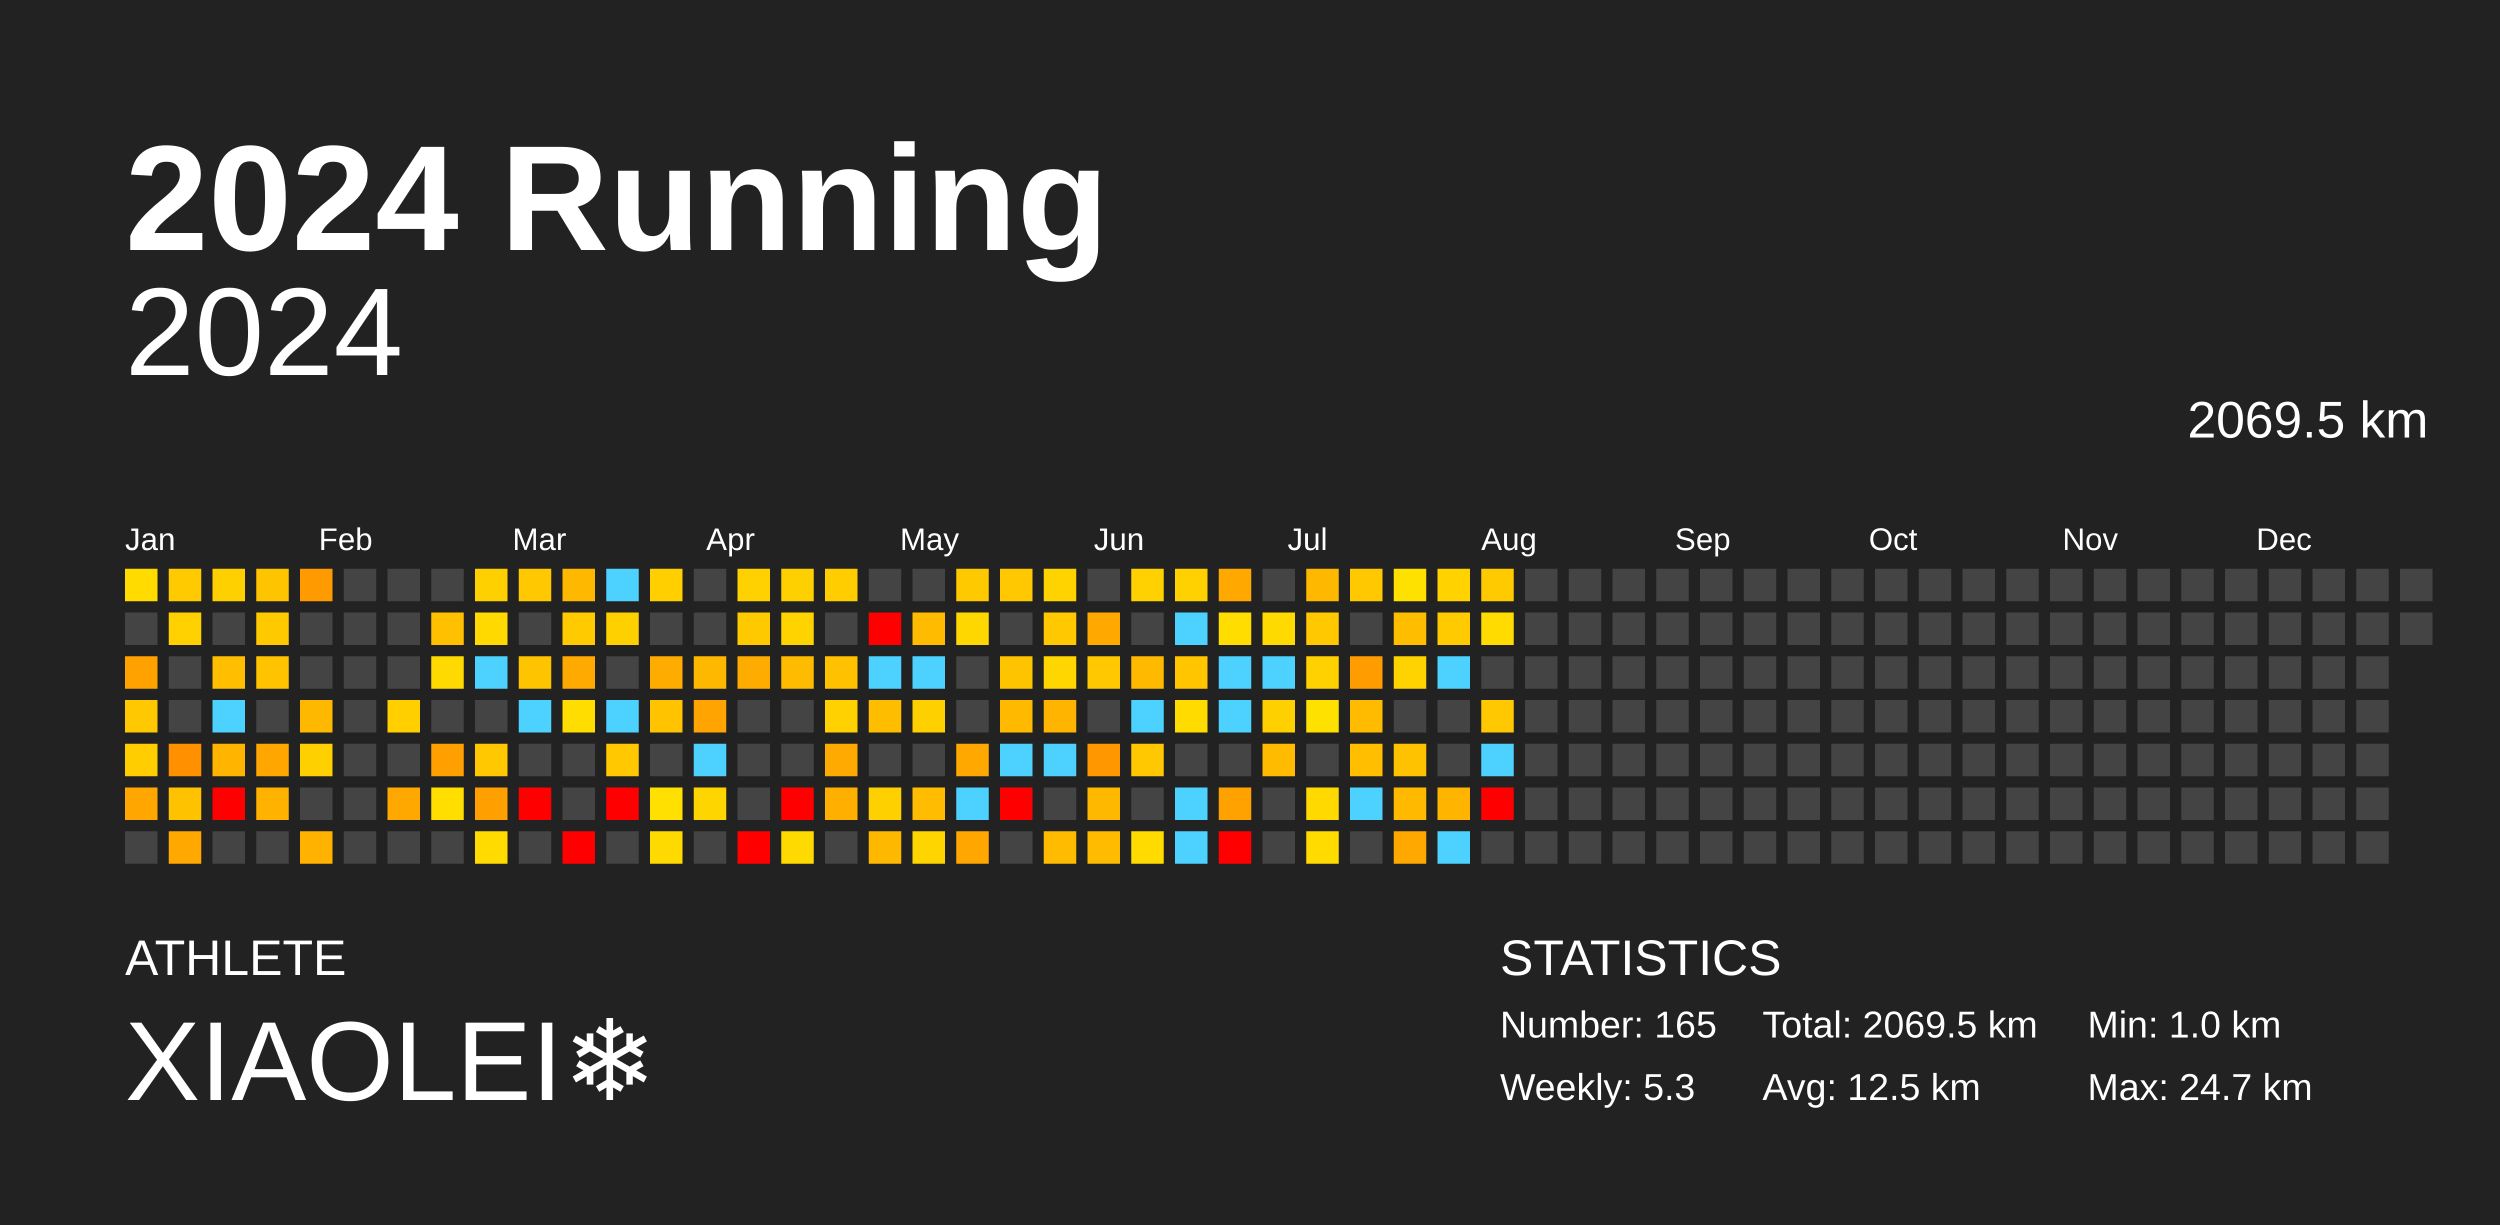
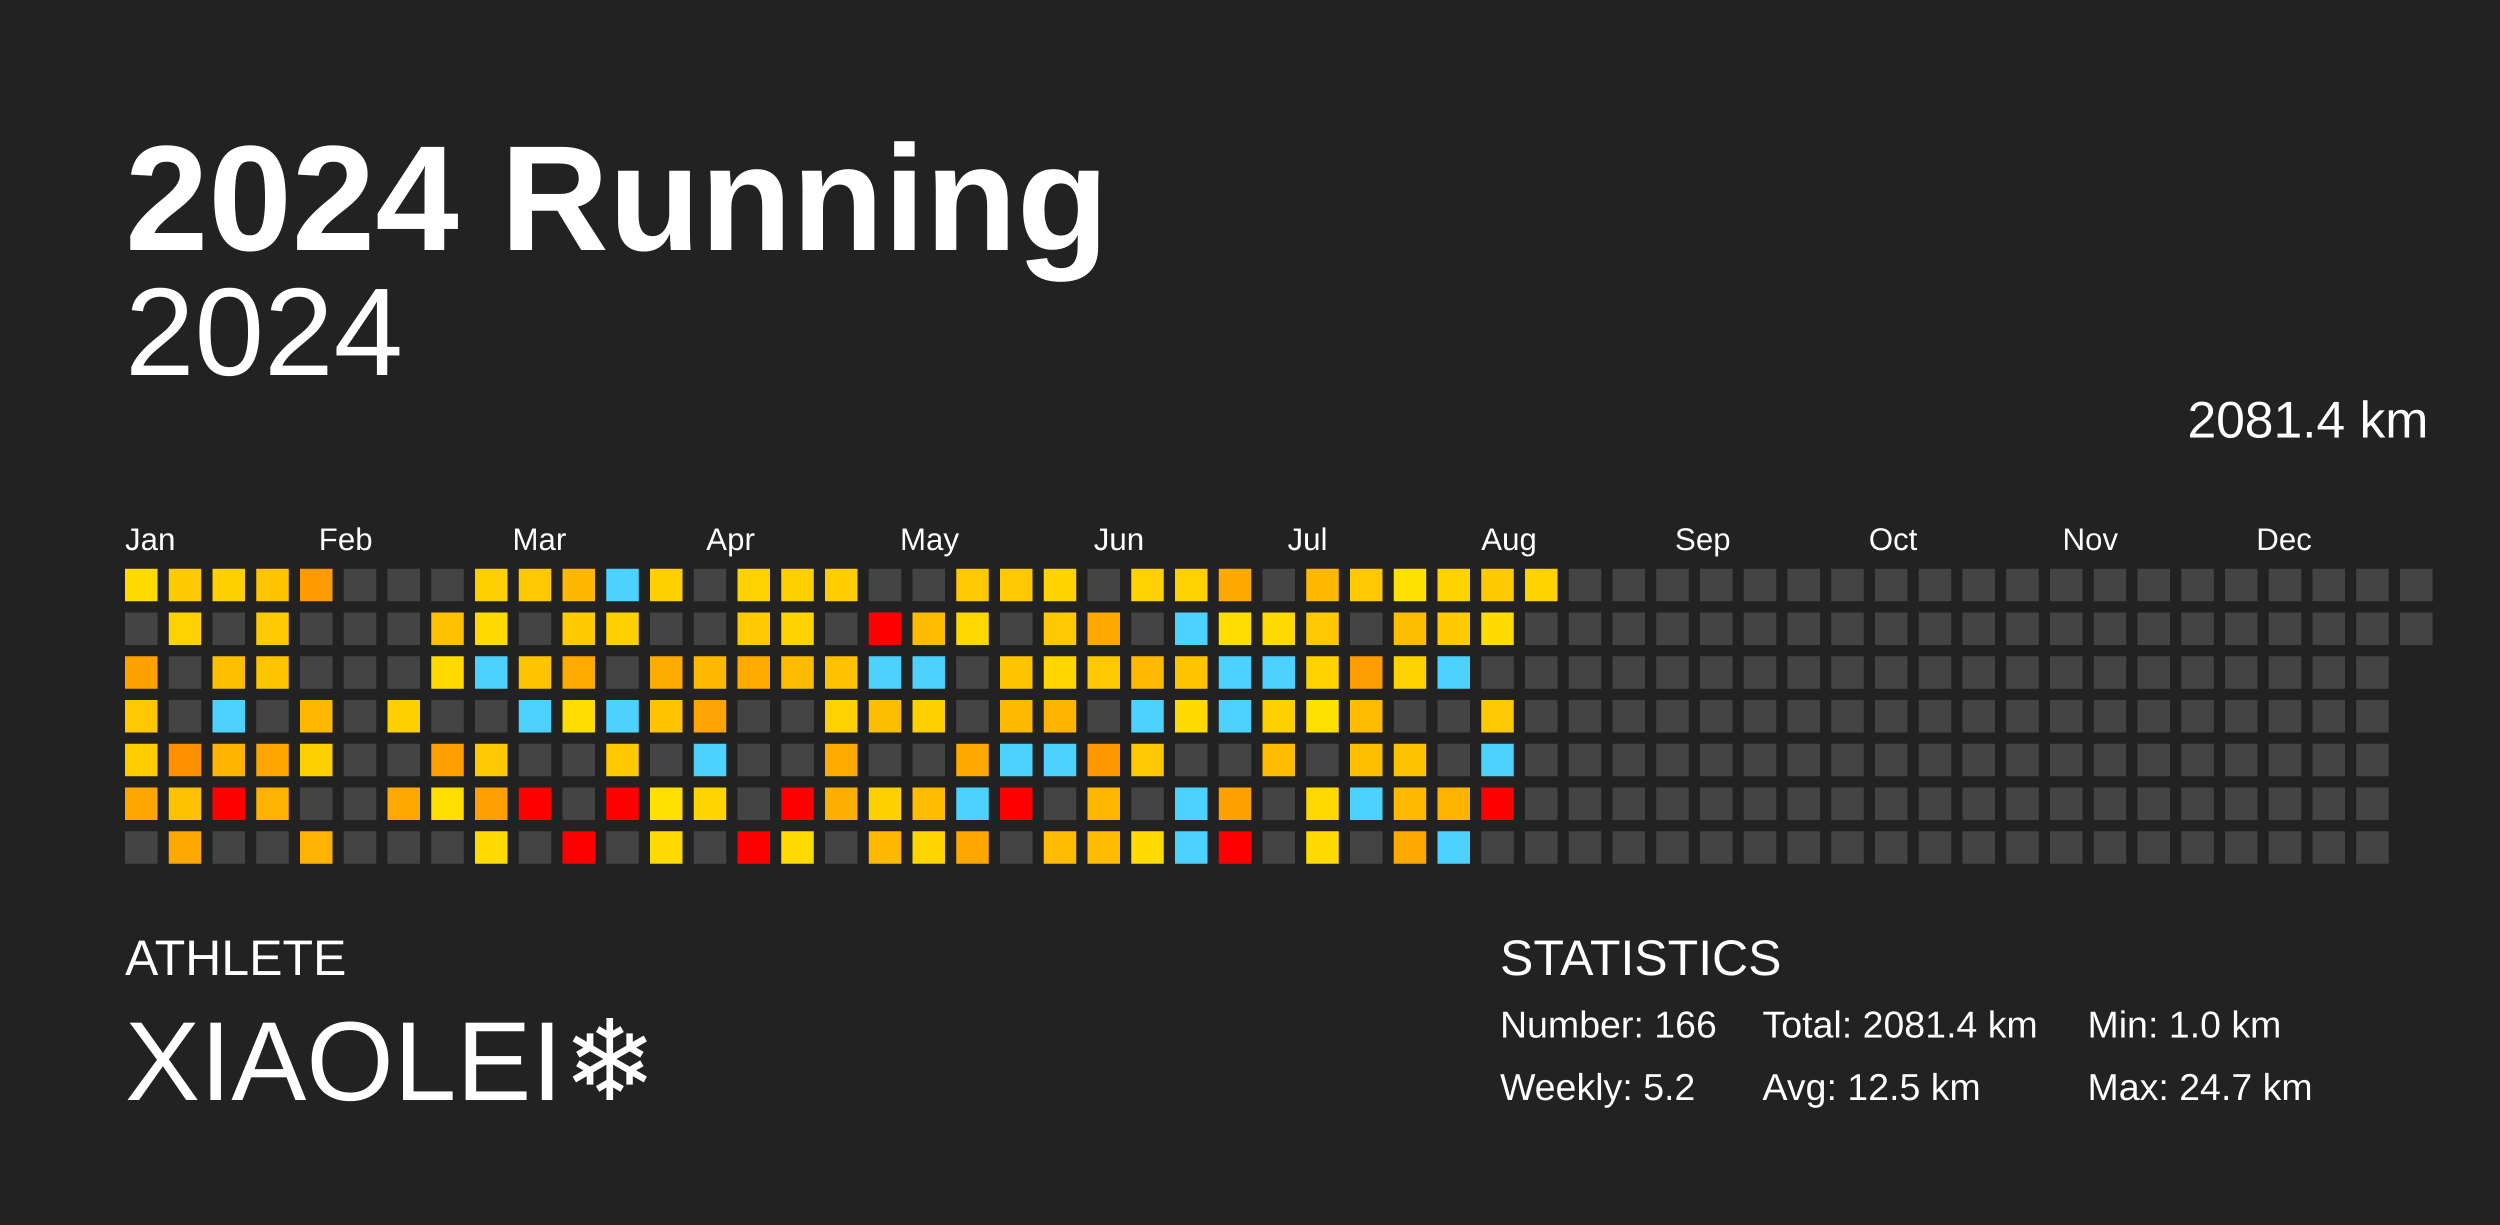
<svg xmlns="http://www.w3.org/2000/svg" baseProfile="full" height="98mm" version="1.1" viewBox="0,0,200,98" width="200mm">
  <defs />
  <rect fill="#222222" height="98" width="200" x="0" y="0" />
  <text fill="#FFFFFF" style="font-size:12px; font-family:Arial; font-weight:bold;" x="10" y="20">2024 Running</text>
  <text fill="#FFFFFF" style="font-size:4px; font-family:Arial" x="10" y="78">ATHLETE</text>
  <text fill="#FFFFFF" style="font-size:9px; font-family:Arial" x="10" y="88">XIAOLEI❄️</text>
  <text fill="#FFFFFF" style="font-size:4px; font-family:Arial" x="120" y="78">STATISTICS</text>
-   <text fill="#FFFFFF" style="font-size:3px; font-family:Arial" x="120" y="83">Number: 165</text>
-   <text fill="#FFFFFF" style="font-size:3px; font-family:Arial" x="120" y="88">Weekly: 5.3</text>
-   <text fill="#FFFFFF" style="font-size:3px; font-family:Arial" x="141" y="83">Total: 2069.5 km</text>
+   <text fill="#FFFFFF" style="font-size:3px; font-family:Arial" x="120" y="83">Number: 166</text>
+   <text fill="#FFFFFF" style="font-size:3px; font-family:Arial" x="120" y="88">Weekly: 5.2</text>
+   <text fill="#FFFFFF" style="font-size:3px; font-family:Arial" x="141" y="83">Total: 2081.4 km</text>
  <text fill="#FFFFFF" style="font-size:3px; font-family:Arial" x="141" y="88">Avg: 12.5 km</text>
  <text fill="#FFFFFF" style="font-size:3px; font-family:Arial" x="167" y="83">Min: 1.0 km</text>
  <text fill="#FFFFFF" style="font-size:3px; font-family:Arial" x="167" y="88">Max: 24.7 km</text>
  <text alignment-baseline="hanging" fill="#FFFFFF" style="font-size:10.0px; font-family:Arial;" x="10" y="30">2024</text>
-   <text alignment-baseline="hanging" fill="#FFFFFF" style="font-size:4.125px; font-family:Arial;" x="175" y="35">2069.5 km</text>
+   <text alignment-baseline="hanging" fill="#FFFFFF" style="font-size:4.125px; font-family:Arial;" x="175" y="35">2081.4 km</text>
  <text fill="#FFFFFF" style="font-size:2.5px; font-family:Arial" x="10.0" y="44">Jan</text>
  <text fill="#FFFFFF" style="font-size:2.5px; font-family:Arial" x="25.5" y="44">Feb</text>
  <text fill="#FFFFFF" style="font-size:2.5px; font-family:Arial" x="41.0" y="44">Mar</text>
  <text fill="#FFFFFF" style="font-size:2.5px; font-family:Arial" x="56.5" y="44">Apr</text>
  <text fill="#FFFFFF" style="font-size:2.5px; font-family:Arial" x="72.0" y="44">May</text>
  <text fill="#FFFFFF" style="font-size:2.5px; font-family:Arial" x="87.5" y="44">Jun</text>
  <text fill="#FFFFFF" style="font-size:2.5px; font-family:Arial" x="103.0" y="44">Jul</text>
  <text fill="#FFFFFF" style="font-size:2.5px; font-family:Arial" x="118.5" y="44">Aug</text>
  <text fill="#FFFFFF" style="font-size:2.5px; font-family:Arial" x="134.0" y="44">Sep</text>
  <text fill="#FFFFFF" style="font-size:2.5px; font-family:Arial" x="149.5" y="44">Oct</text>
  <text fill="#FFFFFF" style="font-size:2.5px; font-family:Arial" x="165.0" y="44">Nov</text>
  <text fill="#FFFFFF" style="font-size:2.5px; font-family:Arial" x="180.5" y="44">Dec</text>
  <rect fill="#ffdb00" height="2.6" width="2.6" x="10.0" y="45.5" />
  <rect fill="#444444" height="2.6" width="2.6" x="10.0" y="49.0" />
  <rect fill="#ffa200" height="2.6" width="2.6" x="10.0" y="52.5" />
  <rect fill="#ffc800" height="2.6" width="2.6" x="10.0" y="56.0" />
  <rect fill="#ffcd00" height="2.6" width="2.6" x="10.0" y="59.5" />
  <rect fill="#ffa700" height="2.6" width="2.6" x="10.0" y="63.0" />
  <rect fill="#444444" height="2.6" width="2.6" x="10.0" y="66.5" />
  <rect fill="#ffcb00" height="2.6" width="2.6" x="13.5" y="45.5" />
  <rect fill="#ffd100" height="2.6" width="2.6" x="13.5" y="49.0" />
  <rect fill="#444444" height="2.6" width="2.6" x="13.5" y="52.5" />
  <rect fill="#444444" height="2.6" width="2.6" x="13.5" y="56.0" />
  <rect fill="#ff9000" height="2.6" width="2.6" x="13.5" y="59.5" />
  <rect fill="#ffc200" height="2.6" width="2.6" x="13.5" y="63.0" />
  <rect fill="#ffa800" height="2.6" width="2.6" x="13.5" y="66.5" />
  <rect fill="#ffd000" height="2.6" width="2.6" x="17.0" y="45.5" />
  <rect fill="#444444" height="2.6" width="2.6" x="17.0" y="49.0" />
  <rect fill="#ffbf00" height="2.6" width="2.6" x="17.0" y="52.5" />
  <rect fill="#4dd2ff" height="2.6" width="2.6" x="17.0" y="56.0" />
  <rect fill="#ffb400" height="2.6" width="2.6" x="17.0" y="59.5" />
  <rect fill="red" height="2.6" width="2.6" x="17.0" y="63.0" />
  <rect fill="#444444" height="2.6" width="2.6" x="17.0" y="66.5" />
  <rect fill="#ffc400" height="2.6" width="2.6" x="20.5" y="45.5" />
  <rect fill="#ffc900" height="2.6" width="2.6" x="20.5" y="49.0" />
  <rect fill="#ffc300" height="2.6" width="2.6" x="20.5" y="52.5" />
  <rect fill="#444444" height="2.6" width="2.6" x="20.5" y="56.0" />
  <rect fill="#ffa700" height="2.6" width="2.6" x="20.5" y="59.5" />
  <rect fill="#ffb200" height="2.6" width="2.6" x="20.5" y="63.0" />
  <rect fill="#444444" height="2.6" width="2.6" x="20.5" y="66.5" />
  <rect fill="#ff9b00" height="2.6" width="2.6" x="24.0" y="45.5" />
  <rect fill="#444444" height="2.6" width="2.6" x="24.0" y="49.0" />
  <rect fill="#444444" height="2.6" width="2.6" x="24.0" y="52.5" />
  <rect fill="#ffb800" height="2.6" width="2.6" x="24.0" y="56.0" />
  <rect fill="#ffd000" height="2.6" width="2.6" x="24.0" y="59.5" />
  <rect fill="#444444" height="2.6" width="2.6" x="24.0" y="63.0" />
  <rect fill="#ffb200" height="2.6" width="2.6" x="24.0" y="66.5" />
  <rect fill="#444444" height="2.6" width="2.6" x="27.5" y="45.5" />
  <rect fill="#444444" height="2.6" width="2.6" x="27.5" y="49.0" />
  <rect fill="#444444" height="2.6" width="2.6" x="27.5" y="52.5" />
  <rect fill="#444444" height="2.6" width="2.6" x="27.5" y="56.0" />
  <rect fill="#444444" height="2.6" width="2.6" x="27.5" y="59.5" />
  <rect fill="#444444" height="2.6" width="2.6" x="27.5" y="63.0" />
  <rect fill="#444444" height="2.6" width="2.6" x="27.5" y="66.5" />
  <rect fill="#444444" height="2.6" width="2.6" x="31.0" y="45.5" />
  <rect fill="#444444" height="2.6" width="2.6" x="31.0" y="49.0" />
  <rect fill="#444444" height="2.6" width="2.6" x="31.0" y="52.5" />
  <rect fill="#ffcf00" height="2.6" width="2.6" x="31.0" y="56.0" />
  <rect fill="#444444" height="2.6" width="2.6" x="31.0" y="59.5" />
  <rect fill="#ffa900" height="2.6" width="2.6" x="31.0" y="63.0" />
  <rect fill="#444444" height="2.6" width="2.6" x="31.0" y="66.5" />
  <rect fill="#444444" height="2.6" width="2.6" x="34.5" y="45.5" />
  <rect fill="#ffc000" height="2.6" width="2.6" x="34.5" y="49.0" />
  <rect fill="#ffda00" height="2.6" width="2.6" x="34.5" y="52.5" />
  <rect fill="#444444" height="2.6" width="2.6" x="34.5" y="56.0" />
  <rect fill="#ffa000" height="2.6" width="2.6" x="34.5" y="59.5" />
  <rect fill="#ffde00" height="2.6" width="2.6" x="34.5" y="63.0" />
  <rect fill="#444444" height="2.6" width="2.6" x="34.5" y="66.5" />
  <rect fill="#ffd000" height="2.6" width="2.6" x="38.0" y="45.5" />
  <rect fill="#ffd900" height="2.6" width="2.6" x="38.0" y="49.0" />
  <rect fill="#4dd2ff" height="2.6" width="2.6" x="38.0" y="52.5" />
  <rect fill="#444444" height="2.6" width="2.6" x="38.0" y="56.0" />
  <rect fill="#ffc800" height="2.6" width="2.6" x="38.0" y="59.5" />
  <rect fill="#ffa000" height="2.6" width="2.6" x="38.0" y="63.0" />
  <rect fill="#ffdb00" height="2.6" width="2.6" x="38.0" y="66.5" />
  <rect fill="#ffc800" height="2.6" width="2.6" x="41.5" y="45.5" />
  <rect fill="#444444" height="2.6" width="2.6" x="41.5" y="49.0" />
  <rect fill="#ffc400" height="2.6" width="2.6" x="41.5" y="52.5" />
  <rect fill="#4dd2ff" height="2.6" width="2.6" x="41.5" y="56.0" />
  <rect fill="#444444" height="2.6" width="2.6" x="41.5" y="59.5" />
  <rect fill="red" height="2.6" width="2.6" x="41.5" y="63.0" />
  <rect fill="#444444" height="2.6" width="2.6" x="41.5" y="66.5" />
  <rect fill="#ffb800" height="2.6" width="2.6" x="45.0" y="45.5" />
  <rect fill="#ffcb00" height="2.6" width="2.6" x="45.0" y="49.0" />
  <rect fill="#ffaa00" height="2.6" width="2.6" x="45.0" y="52.5" />
  <rect fill="#ffdd00" height="2.6" width="2.6" x="45.0" y="56.0" />
  <rect fill="#444444" height="2.6" width="2.6" x="45.0" y="59.5" />
  <rect fill="#444444" height="2.6" width="2.6" x="45.0" y="63.0" />
  <rect fill="red" height="2.6" width="2.6" x="45.0" y="66.5" />
  <rect fill="#4dd2ff" height="2.6" width="2.6" x="48.5" y="45.5" />
  <rect fill="#ffd000" height="2.6" width="2.6" x="48.5" y="49.0" />
  <rect fill="#444444" height="2.6" width="2.6" x="48.5" y="52.5" />
  <rect fill="#4dd2ff" height="2.6" width="2.6" x="48.5" y="56.0" />
  <rect fill="#ffc800" height="2.6" width="2.6" x="48.5" y="59.5" />
  <rect fill="red" height="2.6" width="2.6" x="48.5" y="63.0" />
  <rect fill="#444444" height="2.6" width="2.6" x="48.5" y="66.5" />
  <rect fill="#ffcf00" height="2.6" width="2.6" x="52.0" y="45.5" />
  <rect fill="#444444" height="2.6" width="2.6" x="52.0" y="49.0" />
  <rect fill="#ffac00" height="2.6" width="2.6" x="52.0" y="52.5" />
  <rect fill="#ffc300" height="2.6" width="2.6" x="52.0" y="56.0" />
  <rect fill="#444444" height="2.6" width="2.6" x="52.0" y="59.5" />
  <rect fill="#ffe000" height="2.6" width="2.6" x="52.0" y="63.0" />
  <rect fill="#ffda00" height="2.6" width="2.6" x="52.0" y="66.5" />
  <rect fill="#444444" height="2.6" width="2.6" x="55.5" y="45.5" />
  <rect fill="#444444" height="2.6" width="2.6" x="55.5" y="49.0" />
  <rect fill="#ffb800" height="2.6" width="2.6" x="55.5" y="52.5" />
  <rect fill="#ffa400" height="2.6" width="2.6" x="55.5" y="56.0" />
  <rect fill="#4dd2ff" height="2.6" width="2.6" x="55.5" y="59.5" />
  <rect fill="#ffd500" height="2.6" width="2.6" x="55.5" y="63.0" />
  <rect fill="#444444" height="2.6" width="2.6" x="55.5" y="66.5" />
  <rect fill="#ffd100" height="2.6" width="2.6" x="59.0" y="45.5" />
  <rect fill="#ffc900" height="2.6" width="2.6" x="59.0" y="49.0" />
  <rect fill="#ffac00" height="2.6" width="2.6" x="59.0" y="52.5" />
  <rect fill="#444444" height="2.6" width="2.6" x="59.0" y="56.0" />
  <rect fill="#444444" height="2.6" width="2.6" x="59.0" y="59.5" />
  <rect fill="#444444" height="2.6" width="2.6" x="59.0" y="63.0" />
  <rect fill="red" height="2.6" width="2.6" x="59.0" y="66.5" />
  <rect fill="#ffd000" height="2.6" width="2.6" x="62.5" y="45.5" />
  <rect fill="#ffd300" height="2.6" width="2.6" x="62.5" y="49.0" />
  <rect fill="#ffbb00" height="2.6" width="2.6" x="62.5" y="52.5" />
  <rect fill="#444444" height="2.6" width="2.6" x="62.5" y="56.0" />
  <rect fill="#444444" height="2.6" width="2.6" x="62.5" y="59.5" />
  <rect fill="red" height="2.6" width="2.6" x="62.5" y="63.0" />
  <rect fill="#ffda00" height="2.6" width="2.6" x="62.5" y="66.5" />
  <rect fill="#ffcd00" height="2.6" width="2.6" x="66.0" y="45.5" />
  <rect fill="#444444" height="2.6" width="2.6" x="66.0" y="49.0" />
  <rect fill="#ffc100" height="2.6" width="2.6" x="66.0" y="52.5" />
  <rect fill="#ffd100" height="2.6" width="2.6" x="66.0" y="56.0" />
  <rect fill="#ffaa00" height="2.6" width="2.6" x="66.0" y="59.5" />
  <rect fill="#ffaf00" height="2.6" width="2.6" x="66.0" y="63.0" />
  <rect fill="#444444" height="2.6" width="2.6" x="66.0" y="66.5" />
  <rect fill="#444444" height="2.6" width="2.6" x="69.5" y="45.5" />
  <rect fill="red" height="2.6" width="2.6" x="69.5" y="49.0" />
  <rect fill="#4dd2ff" height="2.6" width="2.6" x="69.5" y="52.5" />
  <rect fill="#ffbd00" height="2.6" width="2.6" x="69.5" y="56.0" />
  <rect fill="#444444" height="2.6" width="2.6" x="69.5" y="59.5" />
  <rect fill="#ffd000" height="2.6" width="2.6" x="69.5" y="63.0" />
  <rect fill="#ffb800" height="2.6" width="2.6" x="69.5" y="66.5" />
  <rect fill="#444444" height="2.6" width="2.6" x="73.0" y="45.5" />
  <rect fill="#ffbb00" height="2.6" width="2.6" x="73.0" y="49.0" />
  <rect fill="#4dd2ff" height="2.6" width="2.6" x="73.0" y="52.5" />
  <rect fill="#ffd000" height="2.6" width="2.6" x="73.0" y="56.0" />
  <rect fill="#444444" height="2.6" width="2.6" x="73.0" y="59.5" />
  <rect fill="#ffbc00" height="2.6" width="2.6" x="73.0" y="63.0" />
  <rect fill="#ffd500" height="2.6" width="2.6" x="73.0" y="66.5" />
  <rect fill="#ffc900" height="2.6" width="2.6" x="76.5" y="45.5" />
  <rect fill="#ffd700" height="2.6" width="2.6" x="76.5" y="49.0" />
  <rect fill="#444444" height="2.6" width="2.6" x="76.5" y="52.5" />
  <rect fill="#444444" height="2.6" width="2.6" x="76.5" y="56.0" />
  <rect fill="#ffa900" height="2.6" width="2.6" x="76.5" y="59.5" />
  <rect fill="#4dd2ff" height="2.6" width="2.6" x="76.5" y="63.0" />
  <rect fill="#ffa600" height="2.6" width="2.6" x="76.5" y="66.5" />
  <rect fill="#ffc800" height="2.6" width="2.6" x="80.0" y="45.5" />
  <rect fill="#444444" height="2.6" width="2.6" x="80.0" y="49.0" />
  <rect fill="#ffc400" height="2.6" width="2.6" x="80.0" y="52.5" />
  <rect fill="#ffba00" height="2.6" width="2.6" x="80.0" y="56.0" />
  <rect fill="#4dd2ff" height="2.6" width="2.6" x="80.0" y="59.5" />
  <rect fill="red" height="2.6" width="2.6" x="80.0" y="63.0" />
  <rect fill="#444444" height="2.6" width="2.6" x="80.0" y="66.5" />
  <rect fill="#ffd300" height="2.6" width="2.6" x="83.5" y="45.5" />
  <rect fill="#ffc800" height="2.6" width="2.6" x="83.5" y="49.0" />
  <rect fill="#ffd600" height="2.6" width="2.6" x="83.5" y="52.5" />
  <rect fill="#ffb400" height="2.6" width="2.6" x="83.5" y="56.0" />
  <rect fill="#4dd2ff" height="2.6" width="2.6" x="83.5" y="59.5" />
  <rect fill="#444444" height="2.6" width="2.6" x="83.5" y="63.0" />
  <rect fill="#ffbb00" height="2.6" width="2.6" x="83.5" y="66.5" />
  <rect fill="#444444" height="2.6" width="2.6" x="87.0" y="45.5" />
  <rect fill="#ffa800" height="2.6" width="2.6" x="87.0" y="49.0" />
  <rect fill="#ffc800" height="2.6" width="2.6" x="87.0" y="52.5" />
  <rect fill="#444444" height="2.6" width="2.6" x="87.0" y="56.0" />
  <rect fill="#ff9800" height="2.6" width="2.6" x="87.0" y="59.5" />
  <rect fill="#ffb800" height="2.6" width="2.6" x="87.0" y="63.0" />
  <rect fill="#ffbb00" height="2.6" width="2.6" x="87.0" y="66.5" />
  <rect fill="#ffd100" height="2.6" width="2.6" x="90.5" y="45.5" />
  <rect fill="#444444" height="2.6" width="2.6" x="90.5" y="49.0" />
  <rect fill="#ffba00" height="2.6" width="2.6" x="90.5" y="52.5" />
  <rect fill="#4dd2ff" height="2.6" width="2.6" x="90.5" y="56.0" />
  <rect fill="#ffc800" height="2.6" width="2.6" x="90.5" y="59.5" />
  <rect fill="#444444" height="2.6" width="2.6" x="90.5" y="63.0" />
  <rect fill="#ffdb00" height="2.6" width="2.6" x="90.5" y="66.5" />
  <rect fill="#ffd100" height="2.6" width="2.6" x="94.0" y="45.5" />
  <rect fill="#4dd2ff" height="2.6" width="2.6" x="94.0" y="49.0" />
  <rect fill="#ffc600" height="2.6" width="2.6" x="94.0" y="52.5" />
  <rect fill="#ffdb00" height="2.6" width="2.6" x="94.0" y="56.0" />
  <rect fill="#444444" height="2.6" width="2.6" x="94.0" y="59.5" />
  <rect fill="#4dd2ff" height="2.6" width="2.6" x="94.0" y="63.0" />
  <rect fill="#4dd2ff" height="2.6" width="2.6" x="94.0" y="66.5" />
  <rect fill="#ffa900" height="2.6" width="2.6" x="97.5" y="45.5" />
  <rect fill="#ffdd00" height="2.6" width="2.6" x="97.5" y="49.0" />
  <rect fill="#4dd2ff" height="2.6" width="2.6" x="97.5" y="52.5" />
  <rect fill="#4dd2ff" height="2.6" width="2.6" x="97.5" y="56.0" />
  <rect fill="#444444" height="2.6" width="2.6" x="97.5" y="59.5" />
  <rect fill="#ffa200" height="2.6" width="2.6" x="97.5" y="63.0" />
  <rect fill="red" height="2.6" width="2.6" x="97.5" y="66.5" />
  <rect fill="#444444" height="2.6" width="2.6" x="101.0" y="45.5" />
  <rect fill="#ffda00" height="2.6" width="2.6" x="101.0" y="49.0" />
  <rect fill="#4dd2ff" height="2.6" width="2.6" x="101.0" y="52.5" />
  <rect fill="#ffd000" height="2.6" width="2.6" x="101.0" y="56.0" />
  <rect fill="#ffbb00" height="2.6" width="2.6" x="101.0" y="59.5" />
  <rect fill="#444444" height="2.6" width="2.6" x="101.0" y="63.0" />
  <rect fill="#444444" height="2.6" width="2.6" x="101.0" y="66.5" />
  <rect fill="#ffb800" height="2.6" width="2.6" x="104.5" y="45.5" />
  <rect fill="#ffc800" height="2.6" width="2.6" x="104.5" y="49.0" />
  <rect fill="#ffd100" height="2.6" width="2.6" x="104.5" y="52.5" />
  <rect fill="#ffe100" height="2.6" width="2.6" x="104.5" y="56.0" />
  <rect fill="#444444" height="2.6" width="2.6" x="104.5" y="59.5" />
  <rect fill="#ffd900" height="2.6" width="2.6" x="104.5" y="63.0" />
  <rect fill="#ffdb00" height="2.6" width="2.6" x="104.5" y="66.5" />
  <rect fill="#ffc800" height="2.6" width="2.6" x="108.0" y="45.5" />
  <rect fill="#444444" height="2.6" width="2.6" x="108.0" y="49.0" />
  <rect fill="#ff9d00" height="2.6" width="2.6" x="108.0" y="52.5" />
  <rect fill="#ffbb00" height="2.6" width="2.6" x="108.0" y="56.0" />
  <rect fill="#ffbe00" height="2.6" width="2.6" x="108.0" y="59.5" />
  <rect fill="#4dd2ff" height="2.6" width="2.6" x="108.0" y="63.0" />
  <rect fill="#444444" height="2.6" width="2.6" x="108.0" y="66.5" />
  <rect fill="#ffe100" height="2.6" width="2.6" x="111.5" y="45.5" />
  <rect fill="#ffbd00" height="2.6" width="2.6" x="111.5" y="49.0" />
  <rect fill="#ffd300" height="2.6" width="2.6" x="111.5" y="52.5" />
  <rect fill="#444444" height="2.6" width="2.6" x="111.5" y="56.0" />
  <rect fill="#ffc200" height="2.6" width="2.6" x="111.5" y="59.5" />
  <rect fill="#ffba00" height="2.6" width="2.6" x="111.5" y="63.0" />
  <rect fill="#ffa900" height="2.6" width="2.6" x="111.5" y="66.5" />
  <rect fill="#ffd200" height="2.6" width="2.6" x="115.0" y="45.5" />
  <rect fill="#ffca00" height="2.6" width="2.6" x="115.0" y="49.0" />
  <rect fill="#4dd2ff" height="2.6" width="2.6" x="115.0" y="52.5" />
  <rect fill="#444444" height="2.6" width="2.6" x="115.0" y="56.0" />
  <rect fill="#444444" height="2.6" width="2.6" x="115.0" y="59.5" />
  <rect fill="#ffb500" height="2.6" width="2.6" x="115.0" y="63.0" />
  <rect fill="#4dd2ff" height="2.6" width="2.6" x="115.0" y="66.5" />
  <rect fill="#ffca00" height="2.6" width="2.6" x="118.5" y="45.5" />
  <rect fill="#ffdb00" height="2.6" width="2.6" x="118.5" y="49.0" />
  <rect fill="#444444" height="2.6" width="2.6" x="118.5" y="52.5" />
  <rect fill="#ffc800" height="2.6" width="2.6" x="118.5" y="56.0" />
  <rect fill="#4dd2ff" height="2.6" width="2.6" x="118.5" y="59.5" />
  <rect fill="red" height="2.6" width="2.6" x="118.5" y="63.0" />
  <rect fill="#444444" height="2.6" width="2.6" x="118.5" y="66.5" />
-   <rect fill="#444444" height="2.6" width="2.6" x="122.0" y="45.5" />
+   <rect fill="#ffd200" height="2.6" width="2.6" x="122.0" y="45.5" />
  <rect fill="#444444" height="2.6" width="2.6" x="122.0" y="49.0" />
  <rect fill="#444444" height="2.6" width="2.6" x="122.0" y="52.5" />
  <rect fill="#444444" height="2.6" width="2.6" x="122.0" y="56.0" />
  <rect fill="#444444" height="2.6" width="2.6" x="122.0" y="59.5" />
  <rect fill="#444444" height="2.6" width="2.6" x="122.0" y="63.0" />
  <rect fill="#444444" height="2.6" width="2.6" x="122.0" y="66.5" />
  <rect fill="#444444" height="2.6" width="2.6" x="125.5" y="45.5" />
  <rect fill="#444444" height="2.6" width="2.6" x="125.5" y="49.0" />
  <rect fill="#444444" height="2.6" width="2.6" x="125.5" y="52.5" />
  <rect fill="#444444" height="2.6" width="2.6" x="125.5" y="56.0" />
  <rect fill="#444444" height="2.6" width="2.6" x="125.5" y="59.5" />
  <rect fill="#444444" height="2.6" width="2.6" x="125.5" y="63.0" />
  <rect fill="#444444" height="2.6" width="2.6" x="125.5" y="66.5" />
  <rect fill="#444444" height="2.6" width="2.6" x="129.0" y="45.5" />
  <rect fill="#444444" height="2.6" width="2.6" x="129.0" y="49.0" />
  <rect fill="#444444" height="2.6" width="2.6" x="129.0" y="52.5" />
  <rect fill="#444444" height="2.6" width="2.6" x="129.0" y="56.0" />
  <rect fill="#444444" height="2.6" width="2.6" x="129.0" y="59.5" />
  <rect fill="#444444" height="2.6" width="2.6" x="129.0" y="63.0" />
  <rect fill="#444444" height="2.6" width="2.6" x="129.0" y="66.5" />
  <rect fill="#444444" height="2.6" width="2.6" x="132.5" y="45.5" />
  <rect fill="#444444" height="2.6" width="2.6" x="132.5" y="49.0" />
  <rect fill="#444444" height="2.6" width="2.6" x="132.5" y="52.5" />
  <rect fill="#444444" height="2.6" width="2.6" x="132.5" y="56.0" />
  <rect fill="#444444" height="2.6" width="2.6" x="132.5" y="59.5" />
  <rect fill="#444444" height="2.6" width="2.6" x="132.5" y="63.0" />
  <rect fill="#444444" height="2.6" width="2.6" x="132.5" y="66.5" />
  <rect fill="#444444" height="2.6" width="2.6" x="136.0" y="45.5" />
  <rect fill="#444444" height="2.6" width="2.6" x="136.0" y="49.0" />
  <rect fill="#444444" height="2.6" width="2.6" x="136.0" y="52.5" />
  <rect fill="#444444" height="2.6" width="2.6" x="136.0" y="56.0" />
  <rect fill="#444444" height="2.6" width="2.6" x="136.0" y="59.5" />
  <rect fill="#444444" height="2.6" width="2.6" x="136.0" y="63.0" />
  <rect fill="#444444" height="2.6" width="2.6" x="136.0" y="66.5" />
  <rect fill="#444444" height="2.6" width="2.6" x="139.5" y="45.5" />
  <rect fill="#444444" height="2.6" width="2.6" x="139.5" y="49.0" />
  <rect fill="#444444" height="2.6" width="2.6" x="139.5" y="52.5" />
  <rect fill="#444444" height="2.6" width="2.6" x="139.5" y="56.0" />
  <rect fill="#444444" height="2.6" width="2.6" x="139.5" y="59.5" />
  <rect fill="#444444" height="2.6" width="2.6" x="139.5" y="63.0" />
  <rect fill="#444444" height="2.6" width="2.6" x="139.5" y="66.5" />
  <rect fill="#444444" height="2.6" width="2.6" x="143.0" y="45.5" />
  <rect fill="#444444" height="2.6" width="2.6" x="143.0" y="49.0" />
  <rect fill="#444444" height="2.6" width="2.6" x="143.0" y="52.5" />
  <rect fill="#444444" height="2.6" width="2.6" x="143.0" y="56.0" />
  <rect fill="#444444" height="2.6" width="2.6" x="143.0" y="59.5" />
  <rect fill="#444444" height="2.6" width="2.6" x="143.0" y="63.0" />
  <rect fill="#444444" height="2.6" width="2.6" x="143.0" y="66.5" />
  <rect fill="#444444" height="2.6" width="2.6" x="146.5" y="45.5" />
  <rect fill="#444444" height="2.6" width="2.6" x="146.5" y="49.0" />
  <rect fill="#444444" height="2.6" width="2.6" x="146.5" y="52.5" />
  <rect fill="#444444" height="2.6" width="2.6" x="146.5" y="56.0" />
  <rect fill="#444444" height="2.6" width="2.6" x="146.5" y="59.5" />
  <rect fill="#444444" height="2.6" width="2.6" x="146.5" y="63.0" />
  <rect fill="#444444" height="2.6" width="2.6" x="146.5" y="66.5" />
  <rect fill="#444444" height="2.6" width="2.6" x="150.0" y="45.5" />
  <rect fill="#444444" height="2.6" width="2.6" x="150.0" y="49.0" />
  <rect fill="#444444" height="2.6" width="2.6" x="150.0" y="52.5" />
  <rect fill="#444444" height="2.6" width="2.6" x="150.0" y="56.0" />
  <rect fill="#444444" height="2.6" width="2.6" x="150.0" y="59.5" />
  <rect fill="#444444" height="2.6" width="2.6" x="150.0" y="63.0" />
  <rect fill="#444444" height="2.6" width="2.6" x="150.0" y="66.5" />
  <rect fill="#444444" height="2.6" width="2.6" x="153.5" y="45.5" />
  <rect fill="#444444" height="2.6" width="2.6" x="153.5" y="49.0" />
  <rect fill="#444444" height="2.6" width="2.6" x="153.5" y="52.5" />
  <rect fill="#444444" height="2.6" width="2.6" x="153.5" y="56.0" />
  <rect fill="#444444" height="2.6" width="2.6" x="153.5" y="59.5" />
  <rect fill="#444444" height="2.6" width="2.6" x="153.5" y="63.0" />
  <rect fill="#444444" height="2.6" width="2.6" x="153.5" y="66.5" />
  <rect fill="#444444" height="2.6" width="2.6" x="157.0" y="45.5" />
  <rect fill="#444444" height="2.6" width="2.6" x="157.0" y="49.0" />
  <rect fill="#444444" height="2.6" width="2.6" x="157.0" y="52.5" />
  <rect fill="#444444" height="2.6" width="2.6" x="157.0" y="56.0" />
  <rect fill="#444444" height="2.6" width="2.6" x="157.0" y="59.5" />
  <rect fill="#444444" height="2.6" width="2.6" x="157.0" y="63.0" />
  <rect fill="#444444" height="2.6" width="2.6" x="157.0" y="66.5" />
  <rect fill="#444444" height="2.6" width="2.6" x="160.5" y="45.5" />
  <rect fill="#444444" height="2.6" width="2.6" x="160.5" y="49.0" />
  <rect fill="#444444" height="2.6" width="2.6" x="160.5" y="52.5" />
  <rect fill="#444444" height="2.6" width="2.6" x="160.5" y="56.0" />
  <rect fill="#444444" height="2.6" width="2.6" x="160.5" y="59.5" />
  <rect fill="#444444" height="2.6" width="2.6" x="160.5" y="63.0" />
  <rect fill="#444444" height="2.6" width="2.6" x="160.5" y="66.5" />
  <rect fill="#444444" height="2.6" width="2.6" x="164.0" y="45.5" />
  <rect fill="#444444" height="2.6" width="2.6" x="164.0" y="49.0" />
  <rect fill="#444444" height="2.6" width="2.6" x="164.0" y="52.5" />
  <rect fill="#444444" height="2.6" width="2.6" x="164.0" y="56.0" />
  <rect fill="#444444" height="2.6" width="2.6" x="164.0" y="59.5" />
  <rect fill="#444444" height="2.6" width="2.6" x="164.0" y="63.0" />
  <rect fill="#444444" height="2.6" width="2.6" x="164.0" y="66.5" />
  <rect fill="#444444" height="2.6" width="2.6" x="167.5" y="45.5" />
  <rect fill="#444444" height="2.6" width="2.6" x="167.5" y="49.0" />
  <rect fill="#444444" height="2.6" width="2.6" x="167.5" y="52.5" />
  <rect fill="#444444" height="2.6" width="2.6" x="167.5" y="56.0" />
  <rect fill="#444444" height="2.6" width="2.6" x="167.5" y="59.5" />
  <rect fill="#444444" height="2.6" width="2.6" x="167.5" y="63.0" />
  <rect fill="#444444" height="2.6" width="2.6" x="167.5" y="66.5" />
  <rect fill="#444444" height="2.6" width="2.6" x="171.0" y="45.5" />
  <rect fill="#444444" height="2.6" width="2.6" x="171.0" y="49.0" />
  <rect fill="#444444" height="2.6" width="2.6" x="171.0" y="52.5" />
  <rect fill="#444444" height="2.6" width="2.6" x="171.0" y="56.0" />
  <rect fill="#444444" height="2.6" width="2.6" x="171.0" y="59.5" />
  <rect fill="#444444" height="2.6" width="2.6" x="171.0" y="63.0" />
  <rect fill="#444444" height="2.6" width="2.6" x="171.0" y="66.5" />
  <rect fill="#444444" height="2.6" width="2.6" x="174.5" y="45.5" />
  <rect fill="#444444" height="2.6" width="2.6" x="174.5" y="49.0" />
  <rect fill="#444444" height="2.6" width="2.6" x="174.5" y="52.5" />
  <rect fill="#444444" height="2.6" width="2.6" x="174.5" y="56.0" />
  <rect fill="#444444" height="2.6" width="2.6" x="174.5" y="59.5" />
  <rect fill="#444444" height="2.6" width="2.6" x="174.5" y="63.0" />
  <rect fill="#444444" height="2.6" width="2.6" x="174.5" y="66.5" />
  <rect fill="#444444" height="2.6" width="2.6" x="178.0" y="45.5" />
  <rect fill="#444444" height="2.6" width="2.6" x="178.0" y="49.0" />
  <rect fill="#444444" height="2.6" width="2.6" x="178.0" y="52.5" />
  <rect fill="#444444" height="2.6" width="2.6" x="178.0" y="56.0" />
  <rect fill="#444444" height="2.6" width="2.6" x="178.0" y="59.5" />
  <rect fill="#444444" height="2.6" width="2.6" x="178.0" y="63.0" />
  <rect fill="#444444" height="2.6" width="2.6" x="178.0" y="66.5" />
  <rect fill="#444444" height="2.6" width="2.6" x="181.5" y="45.5" />
  <rect fill="#444444" height="2.6" width="2.6" x="181.5" y="49.0" />
  <rect fill="#444444" height="2.6" width="2.6" x="181.5" y="52.5" />
  <rect fill="#444444" height="2.6" width="2.6" x="181.5" y="56.0" />
  <rect fill="#444444" height="2.6" width="2.6" x="181.5" y="59.5" />
  <rect fill="#444444" height="2.6" width="2.6" x="181.5" y="63.0" />
  <rect fill="#444444" height="2.6" width="2.6" x="181.5" y="66.5" />
  <rect fill="#444444" height="2.6" width="2.6" x="185.0" y="45.5" />
  <rect fill="#444444" height="2.6" width="2.6" x="185.0" y="49.0" />
  <rect fill="#444444" height="2.6" width="2.6" x="185.0" y="52.5" />
  <rect fill="#444444" height="2.6" width="2.6" x="185.0" y="56.0" />
  <rect fill="#444444" height="2.6" width="2.6" x="185.0" y="59.5" />
  <rect fill="#444444" height="2.6" width="2.6" x="185.0" y="63.0" />
  <rect fill="#444444" height="2.6" width="2.6" x="185.0" y="66.5" />
  <rect fill="#444444" height="2.6" width="2.6" x="188.5" y="45.5" />
  <rect fill="#444444" height="2.6" width="2.6" x="188.5" y="49.0" />
  <rect fill="#444444" height="2.6" width="2.6" x="188.5" y="52.5" />
  <rect fill="#444444" height="2.6" width="2.6" x="188.5" y="56.0" />
  <rect fill="#444444" height="2.6" width="2.6" x="188.5" y="59.5" />
  <rect fill="#444444" height="2.6" width="2.6" x="188.5" y="63.0" />
  <rect fill="#444444" height="2.6" width="2.6" x="188.5" y="66.5" />
  <rect fill="#444444" height="2.6" width="2.6" x="192.0" y="45.5" />
  <rect fill="#444444" height="2.6" width="2.6" x="192.0" y="49.0" />
</svg>
